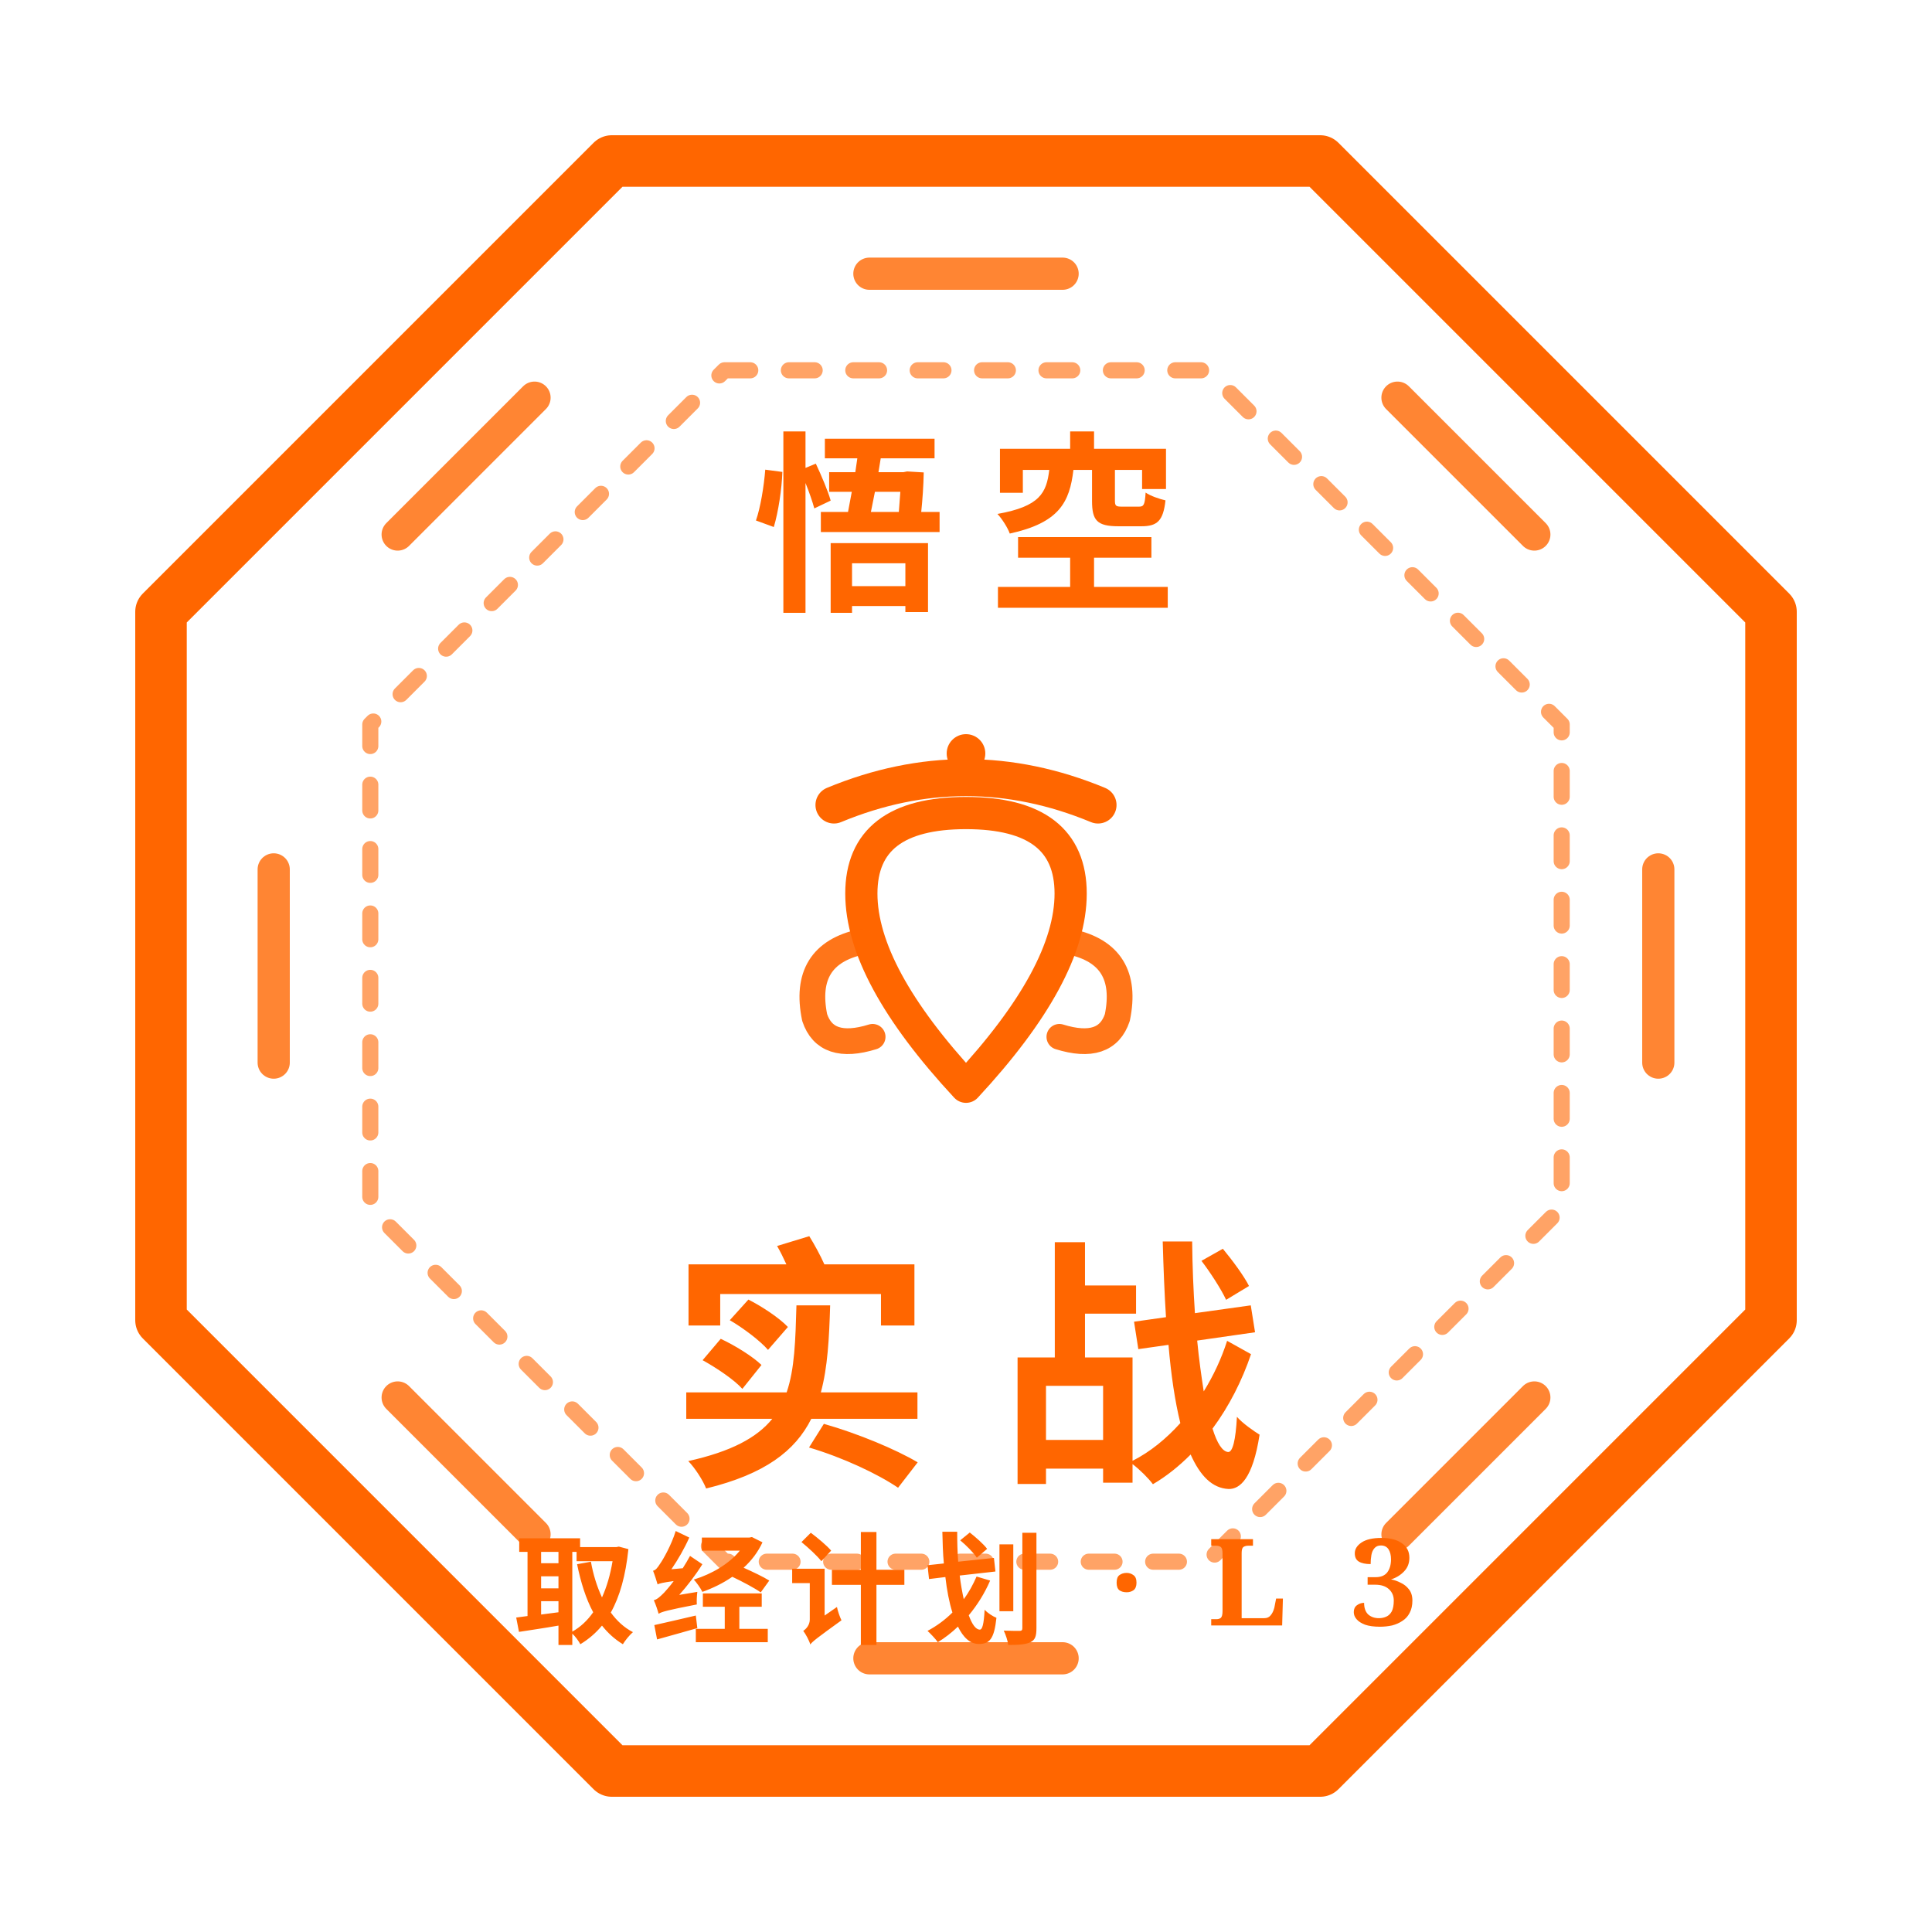
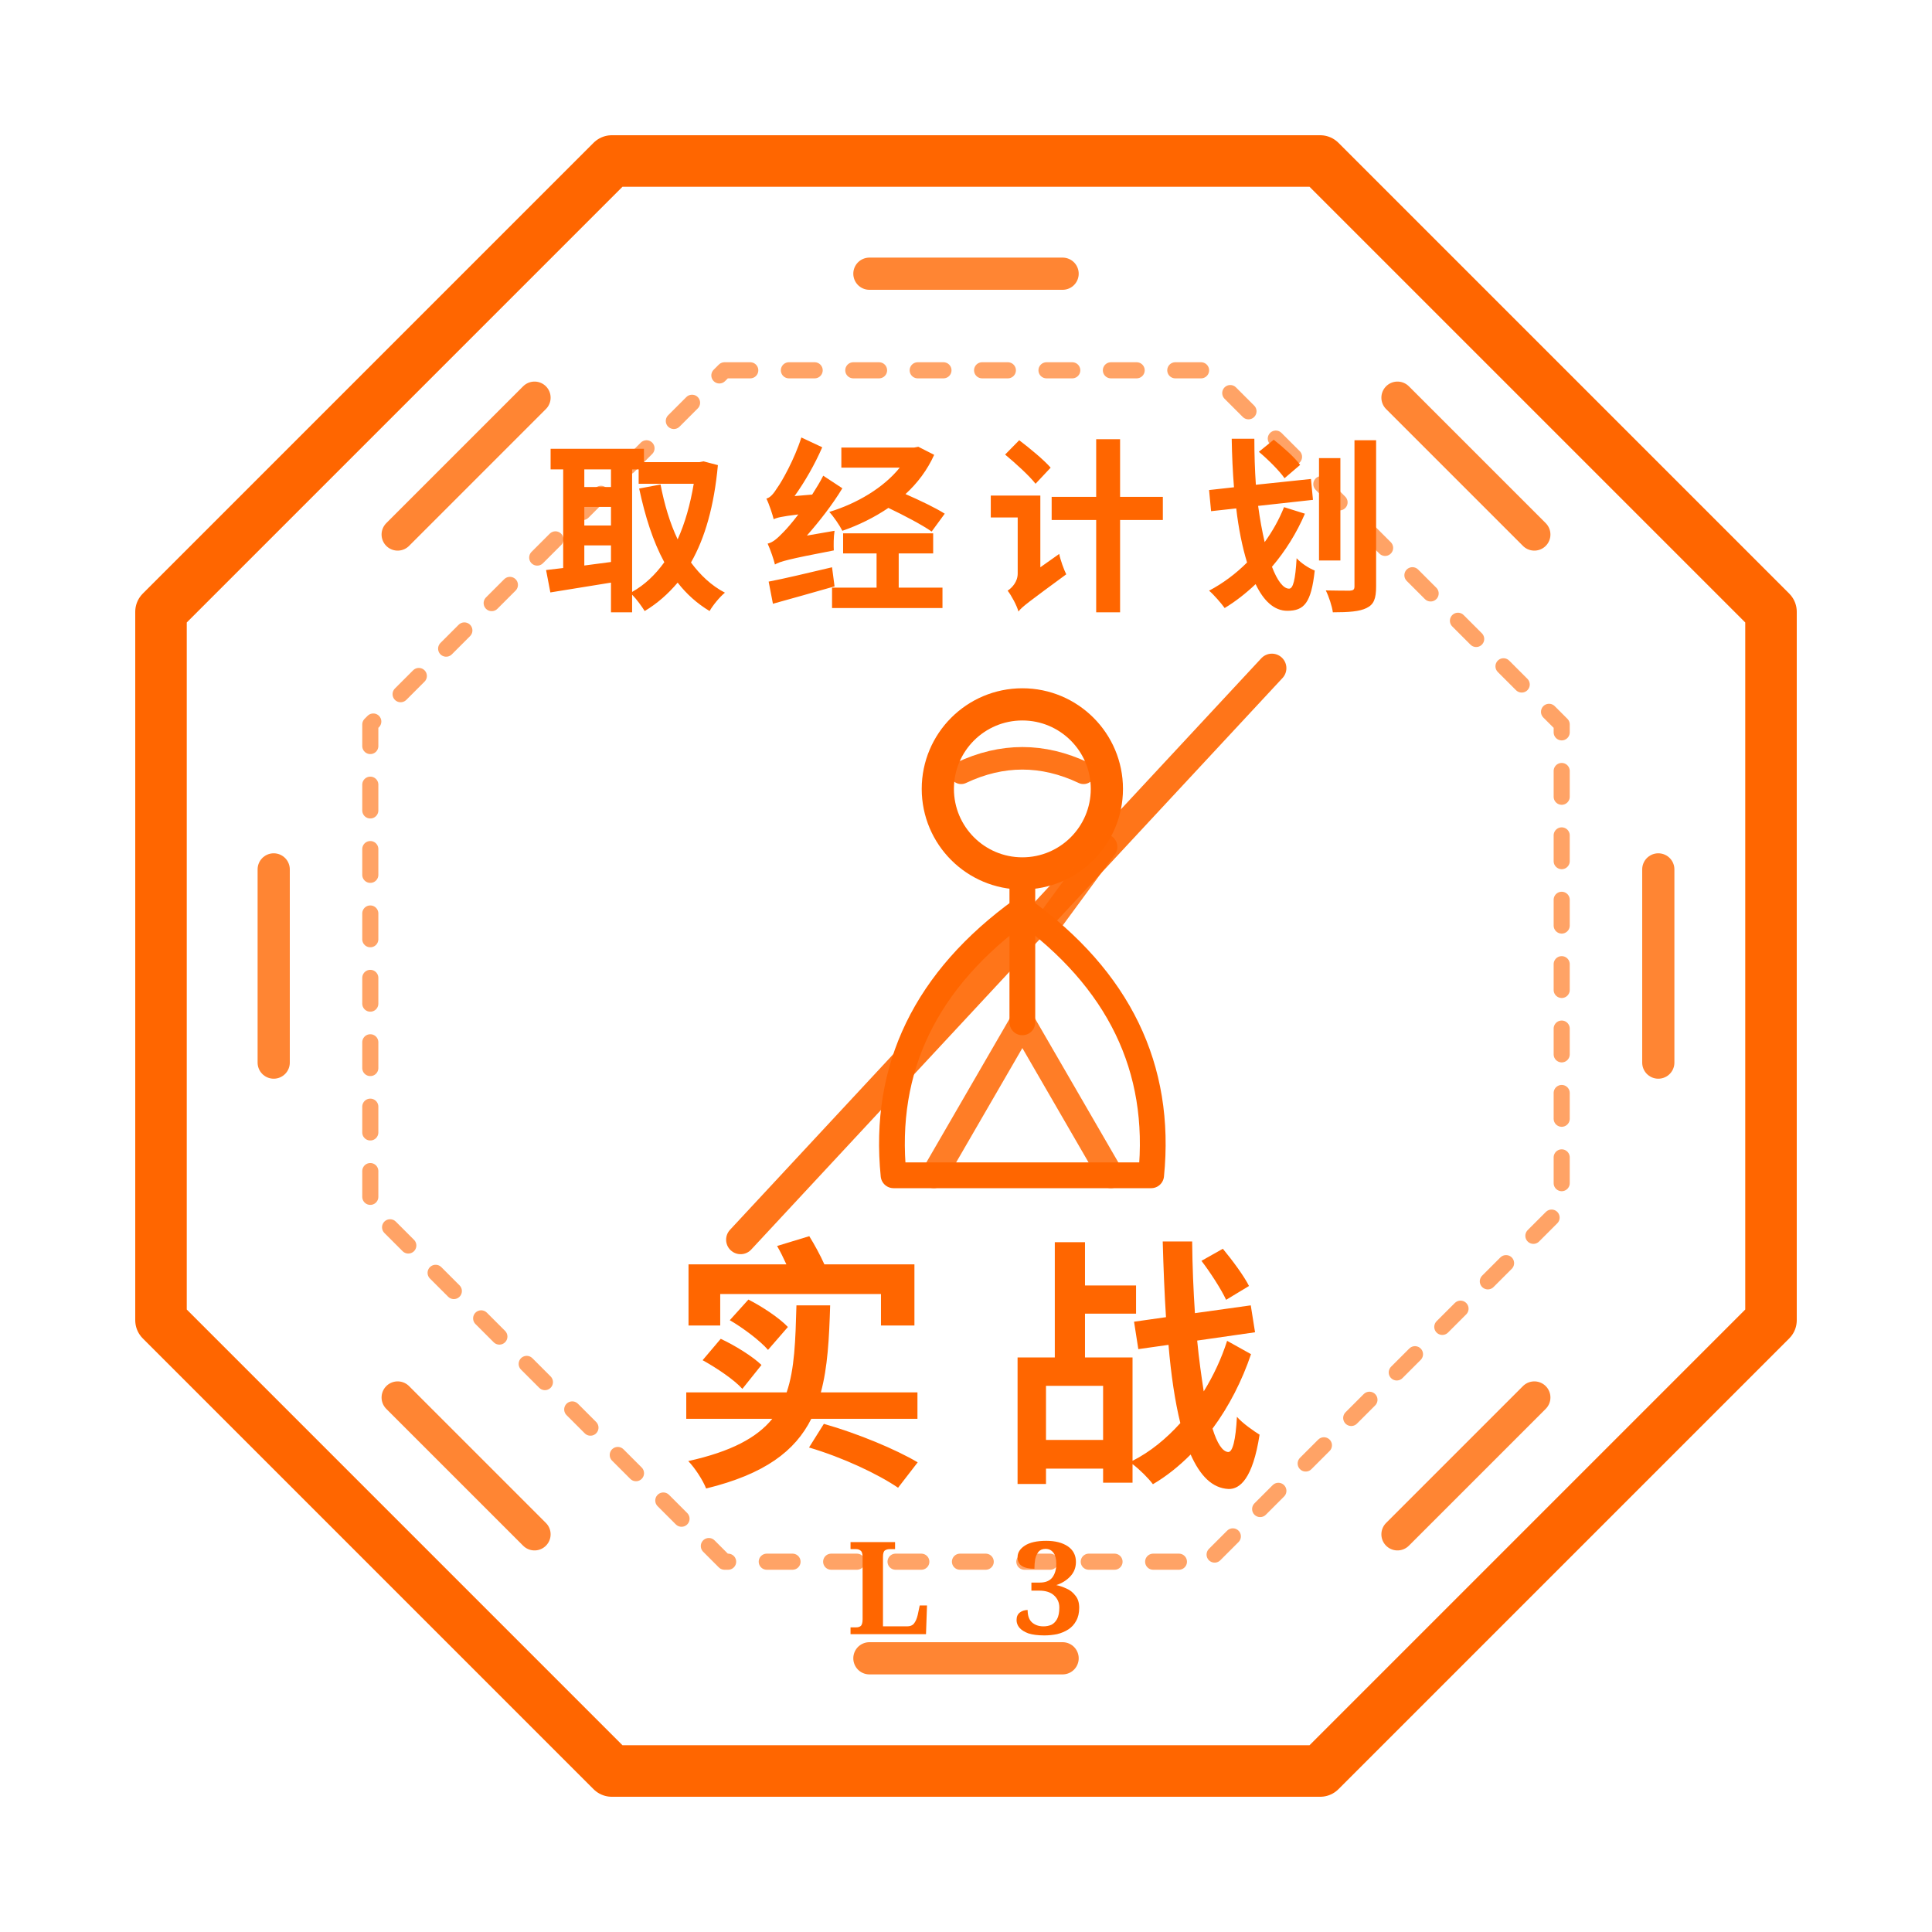
<svg xmlns="http://www.w3.org/2000/svg" width="120" height="120" viewBox="0 0 120 120">
  <g fill="none" stroke="#FF6600" stroke-width="2" stroke-linecap="round" stroke-linejoin="round">
    <polygon points="38,10 82,10 110,38 110,82 82,110 38,110 10,82 10,38" stroke-width="3.2" />
    <polygon points="45,23 75,23 97,45 97,75 75,97 45,97 23,75 23,45" stroke-width="1" stroke-dasharray="1.6 2.4" opacity=".6" />
    <path d="M54.0,17.0 L66.0,17.0" stroke-width="2" opacity=".8" />
    <path d="M86.8,24.7 L95.3,33.2" stroke-width="2" opacity=".8" />
    <path d="M103.0,54.0 L103.0,66.0" stroke-width="2" opacity=".8" />
    <path d="M95.3,86.8 L86.8,95.3" stroke-width="2" opacity=".8" />
    <path d="M66.0,103.0 L54.0,103.0" stroke-width="2" opacity=".8" />
    <path d="M33.2,95.3 L24.7,86.8" stroke-width="2" opacity=".8" />
    <path d="M17.0,66.0 L17.0,54.0" stroke-width="2" opacity=".8" />
    <path d="M24.7,33.2 L33.2,24.7" stroke-width="2" opacity=".8" />
-     <text x="60" y="37" font-family="Songti SC,SimSun,serif" font-size="12" font-weight="700" letter-spacing="2.5" text-anchor="middle" fill="#FF6600" stroke="none">悟空</text>
-     <path d="M51.8,50 Q60,46.6 68.2,50" stroke-width="2.3" />
-     <circle cx="60" cy="46.8" r="1.2" fill="#FF6600" stroke="none" />
-     <path d="M53.5,55.5 Q53.5,50.5 60,50.5 Q66.5,50.5 66.5,55.5 Q66.5,60.5 60,67.5 Q53.5,60.5 53.5,55.5 Z" stroke-width="2" />
-     <path d="M53.5,58.5 Q49.8,59.3 50.6,63.2 Q51.3,65.3 54.2,64.4 M66.5,58.5 Q70.2,59.3 69.4,63.2 Q68.7,65.3 65.8,64.4" stroke-width="1.6" opacity=".9" />
+     <text x="60" y="37" font-family="Songti SC,SimSun,serif" font-size="11.5" font-weight="700" letter-spacing="2.2" text-anchor="middle" fill="#FF6600" stroke="none">取经计划</text>
+     <path d="M46 77 L79 41.5" stroke-width="1.8" stroke-opacity=".9" />
+     <circle cx="63.5" cy="49" r="5.25" />
+     <path d="M59.7 48 Q63.5 46.2 67.3 48" stroke-width="1.4" stroke-opacity=".9" />
+     <path d="M63.5 54.5 v9" stroke-width="1.6" />
+     <path d="M63.5 63.5 l-5.5 9.5 M63.5 63.5 l5.5 9.5" stroke-width="1.6" stroke-opacity=".85" />
+     <path d="M63.5 56.5 q-9 6.5 -8 16.5 h16 q1 -10 -8 -16.5 Z" stroke-width="1.6" />
+     <path d="M65 57.5 L68.6 52.6" stroke-width="1.6" stroke-opacity=".85" />
    <text x="60" y="91" font-family="Songti SC,SimSun,serif" font-size="16.5" font-weight="700" letter-spacing="4" text-anchor="middle" fill="#FF6600" stroke="none">实战</text>
-     <text x="60" y="101.5" font-family="Songti SC,SimSun,serif" font-size="7.5" font-weight="700" letter-spacing="1" text-anchor="middle" fill="#FF6600" stroke="none">取经计划 · L 3</text>
+     <text x="60" y="101.5" font-family="Songti SC,SimSun,serif" font-size="8" font-weight="700" letter-spacing="1.5" text-anchor="middle" fill="#FF6600" stroke="none">L 3</text>
  </g>
</svg>
